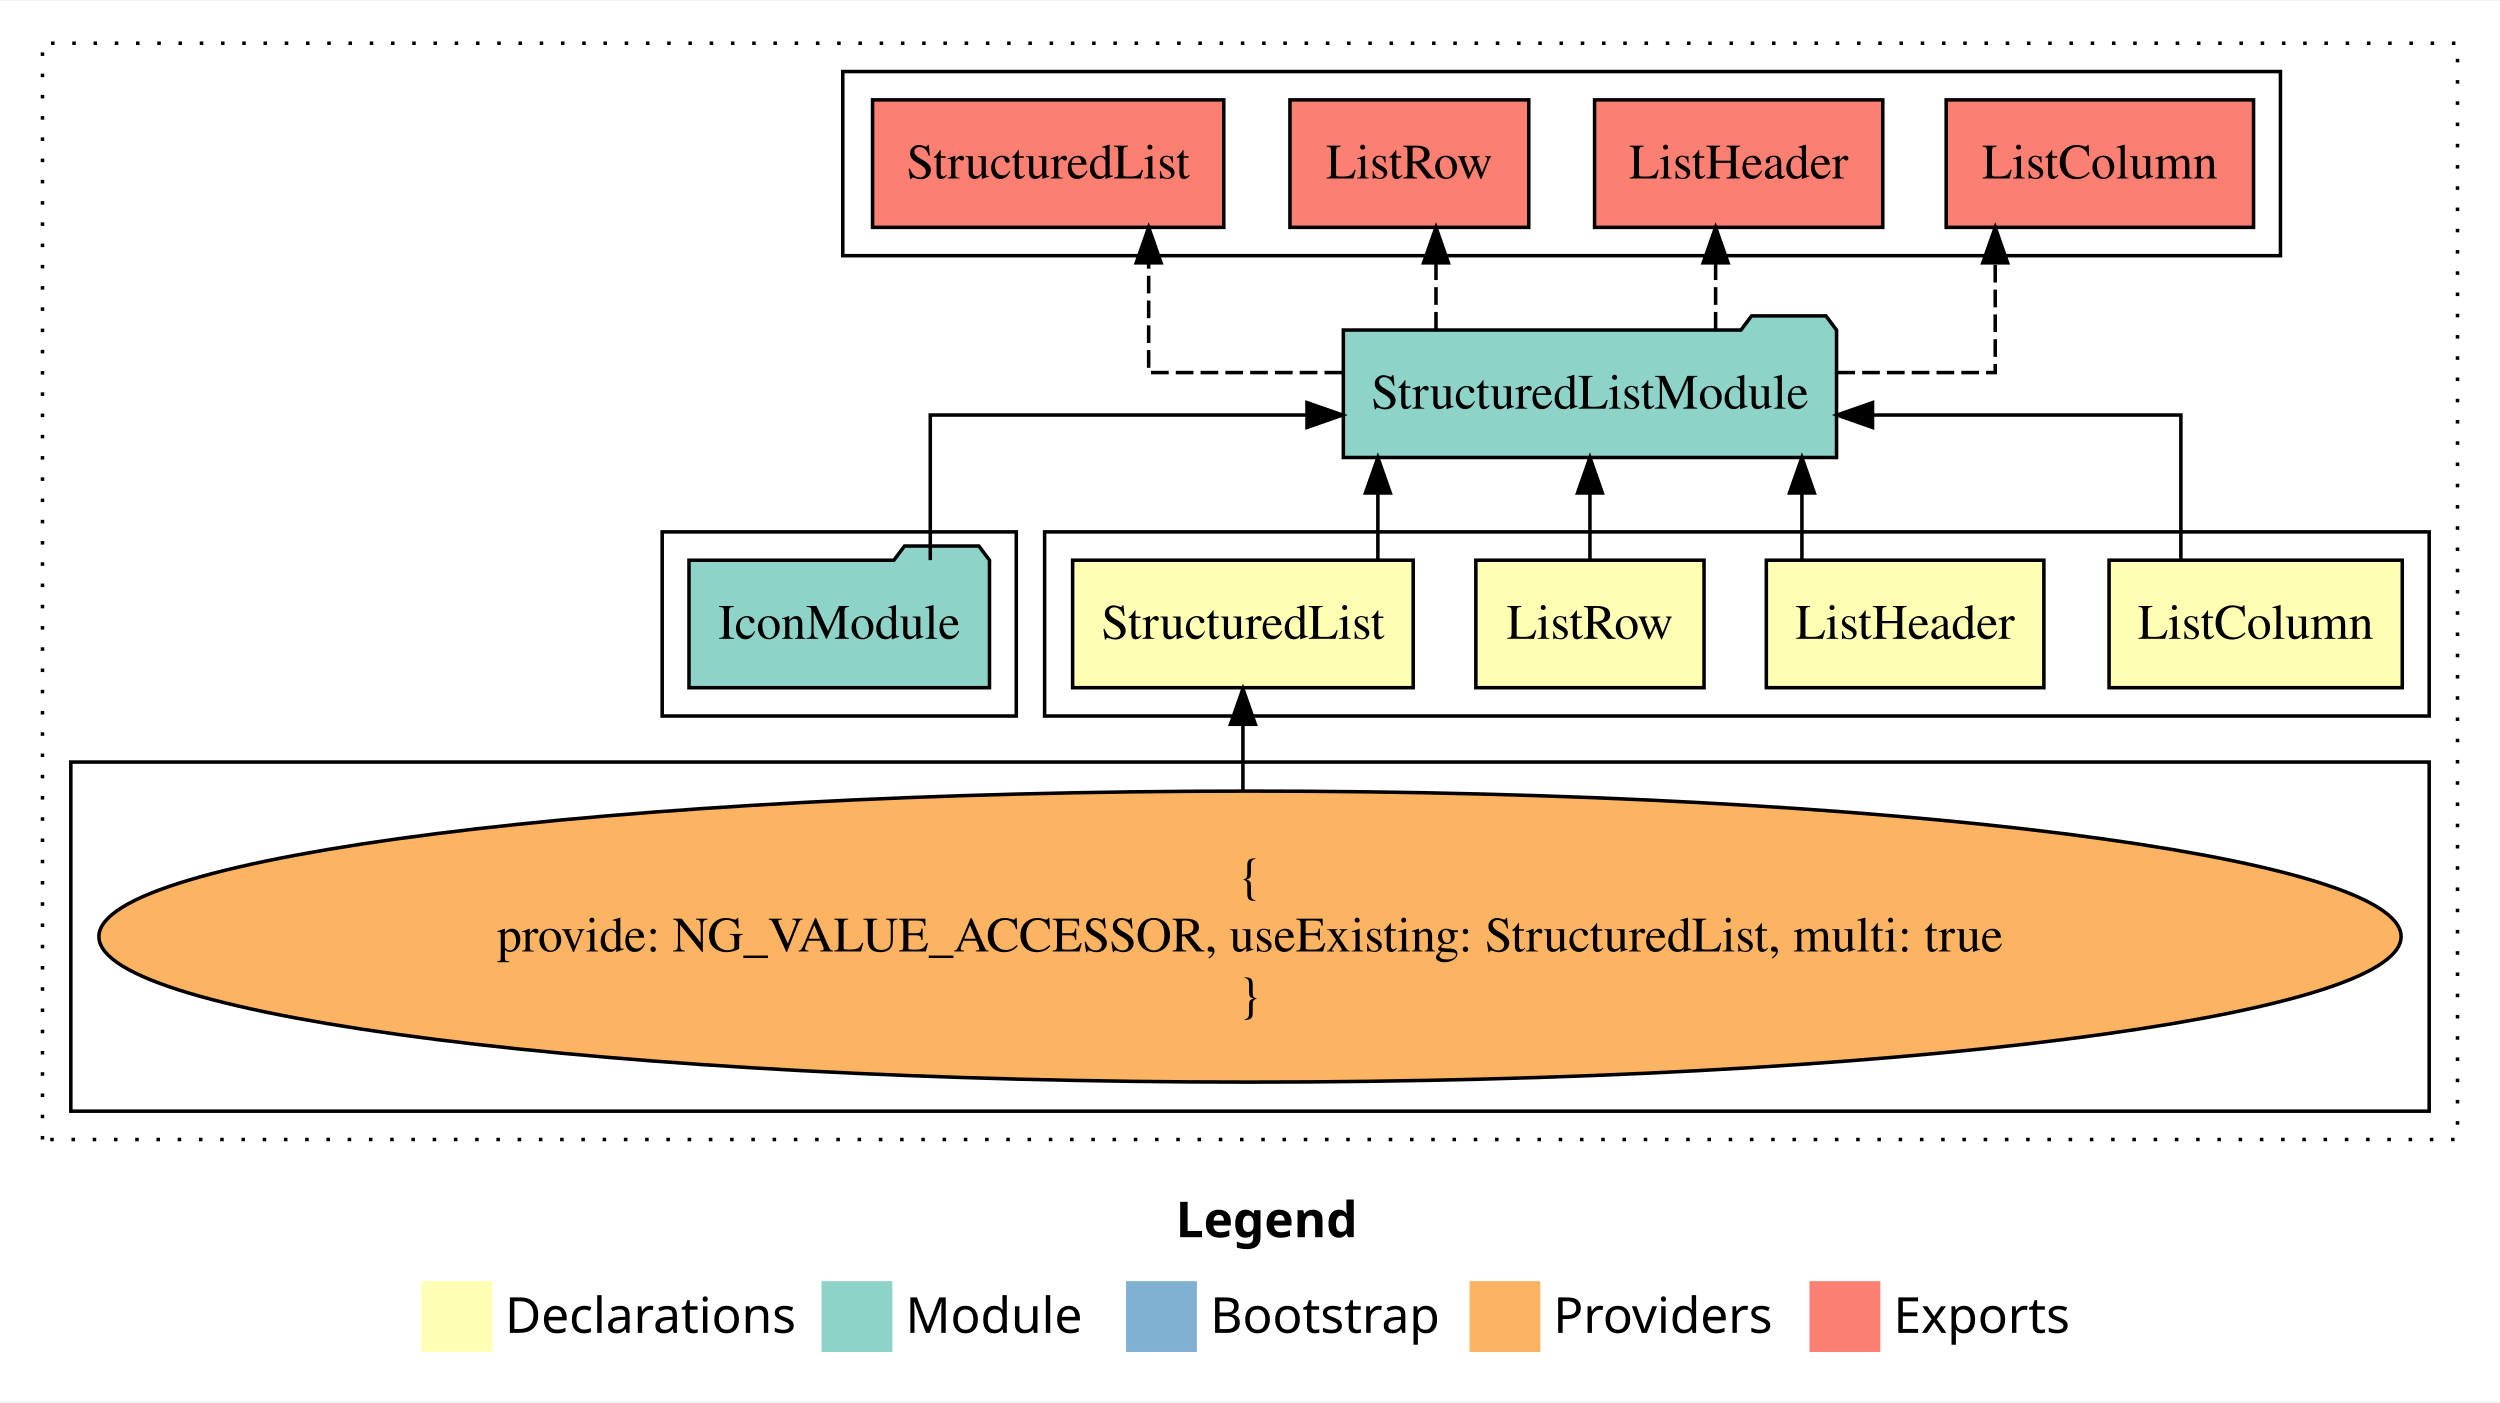
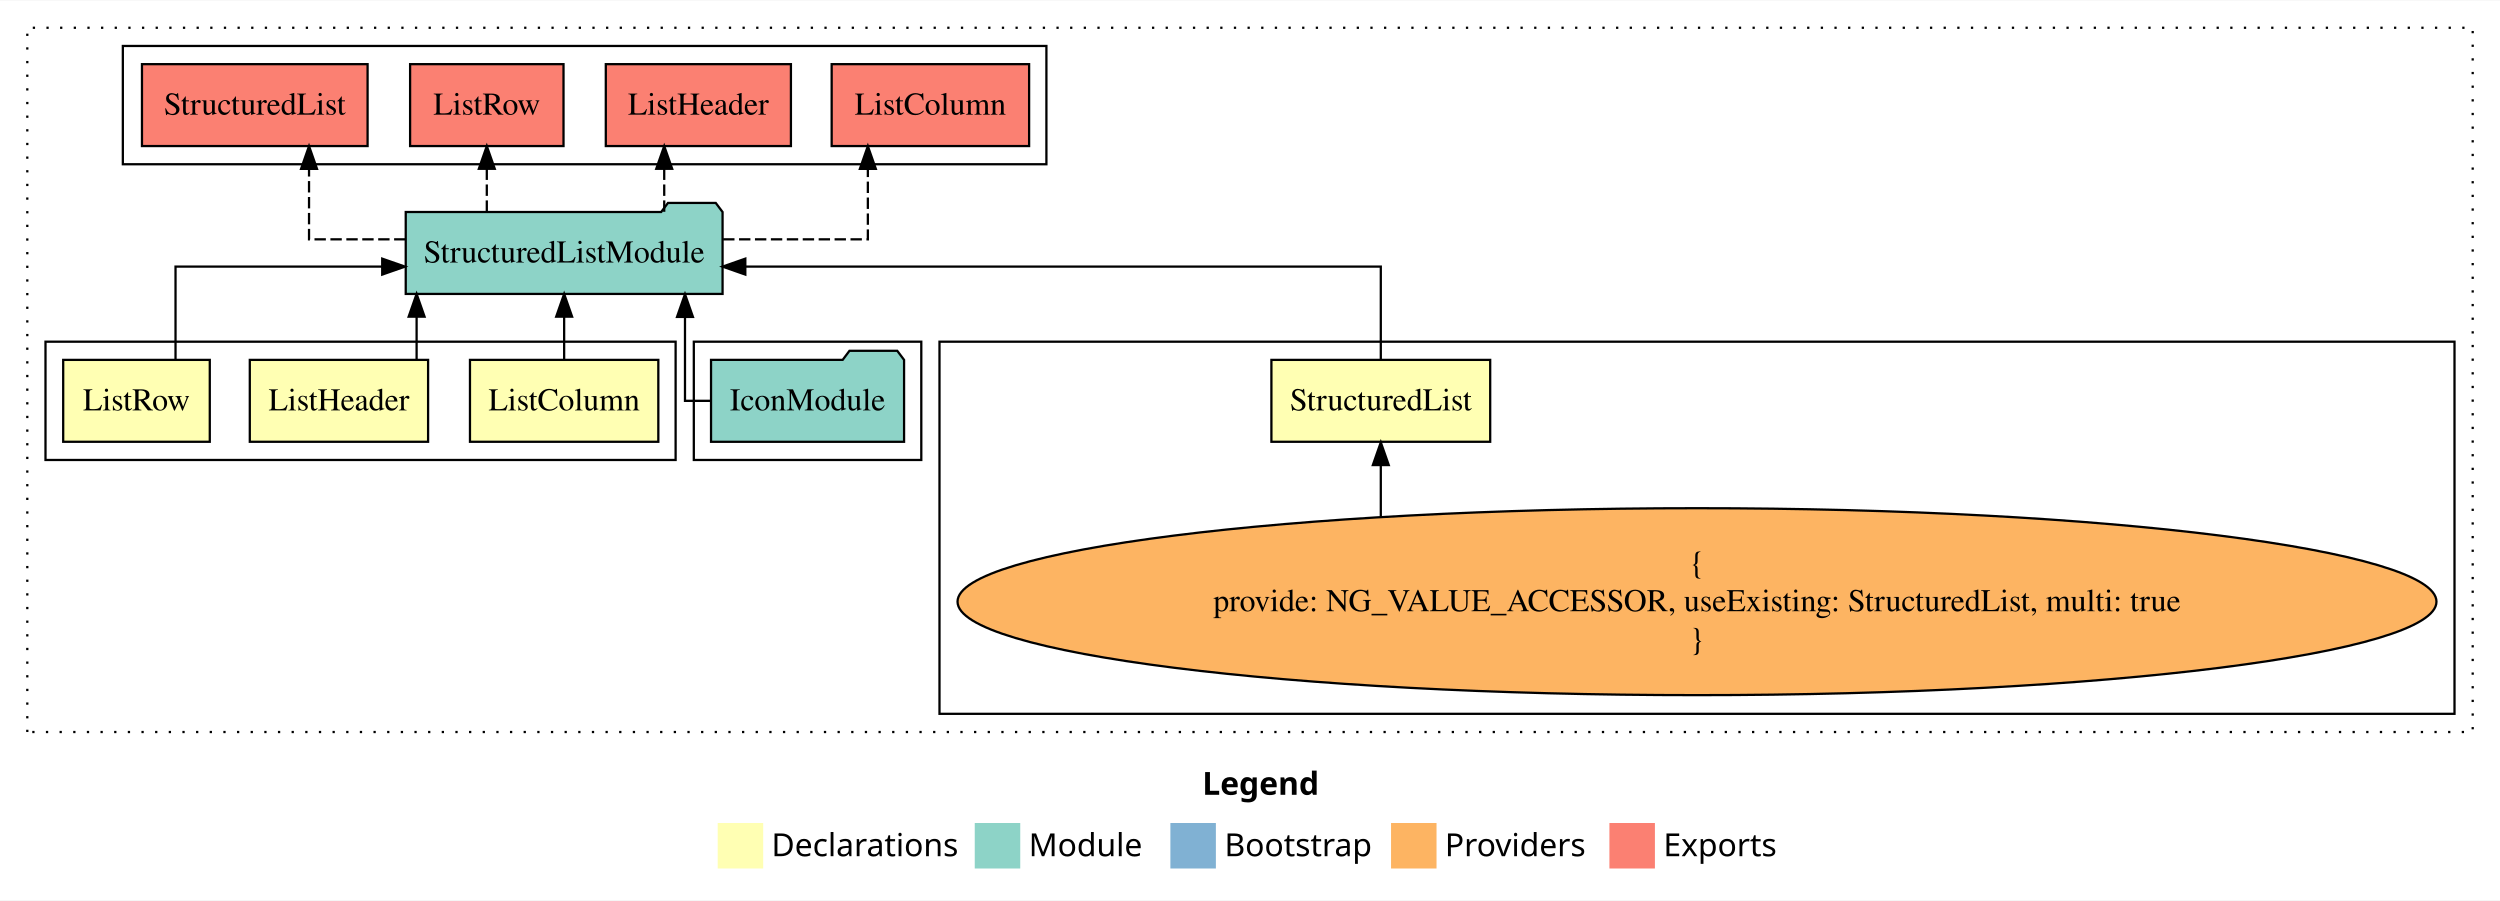
- <svg xmlns="http://www.w3.org/2000/svg" width="706pt" height="396pt" viewBox="0.00 0.00 706.00 395.59">
+ <svg xmlns="http://www.w3.org/2000/svg" width="1099pt" height="396pt" viewBox="0.00 0.00 1099.00 395.59">
  <g id="graph0" class="graph" transform="scale(1 1) rotate(0) translate(4 391.59)">
-     <polygon fill="white" stroke="transparent" points="-4,4 -4,-391.59 702,-391.59 702,4 -4,4" />
-     <text text-anchor="start" x="328.01" y="-42.4" font-family="Times-12" font-weight="bold" font-size="14.00">Legend</text>
-     <polygon fill="#ffffb3" stroke="transparent" points="115,-10 115,-30 135,-30 135,-10 115,-10" />
-     <text text-anchor="start" x="138.63" y="-15.4" font-family="Times-12" font-size="14.00">  Declarations</text>
-     <polygon fill="#8dd3c7" stroke="transparent" points="228,-10 228,-30 248,-30 248,-10 228,-10" />
-     <text text-anchor="start" x="251.73" y="-15.4" font-family="Times-12" font-size="14.00">  Module</text>
-     <polygon fill="#80b1d3" stroke="transparent" points="314,-10 314,-30 334,-30 334,-10 314,-10" />
-     <text text-anchor="start" x="337.78" y="-15.4" font-family="Times-12" font-size="14.00">  Bootstrap</text>
-     <polygon fill="#fdb462" stroke="transparent" points="411,-10 411,-30 431,-30 431,-10 411,-10" />
-     <text text-anchor="start" x="434.67" y="-15.4" font-family="Times-12" font-size="14.00">  Providers</text>
-     <polygon fill="#fb8072" stroke="transparent" points="507,-10 507,-30 527,-30 527,-10 507,-10" />
-     <text text-anchor="start" x="530.73" y="-15.4" font-family="Times-12" font-size="14.00">  Exports</text>
+     <polygon fill="white" stroke="transparent" points="-4,4 -4,-391.59 1095,-391.59 1095,4 -4,4" />
+     <text text-anchor="start" x="524.51" y="-42.4" font-family="Times-12" font-weight="bold" font-size="14.00">Legend</text>
+     <polygon fill="#ffffb3" stroke="transparent" points="311.5,-10 311.5,-30 331.5,-30 331.5,-10 311.5,-10" />
+     <text text-anchor="start" x="335.13" y="-15.4" font-family="Times-12" font-size="14.00">  Declarations</text>
+     <polygon fill="#8dd3c7" stroke="transparent" points="424.5,-10 424.5,-30 444.5,-30 444.5,-10 424.5,-10" />
+     <text text-anchor="start" x="448.23" y="-15.4" font-family="Times-12" font-size="14.00">  Module</text>
+     <polygon fill="#80b1d3" stroke="transparent" points="510.5,-10 510.5,-30 530.5,-30 530.5,-10 510.5,-10" />
+     <text text-anchor="start" x="534.28" y="-15.4" font-family="Times-12" font-size="14.00">  Bootstrap</text>
+     <polygon fill="#fdb462" stroke="transparent" points="607.5,-10 607.5,-30 627.5,-30 627.5,-10 607.5,-10" />
+     <text text-anchor="start" x="631.17" y="-15.4" font-family="Times-12" font-size="14.00">  Providers</text>
+     <polygon fill="#fb8072" stroke="transparent" points="703.5,-10 703.5,-30 723.5,-30 723.5,-10 703.5,-10" />
+     <text text-anchor="start" x="727.23" y="-15.4" font-family="Times-12" font-size="14.00">  Exports</text>
    <g id="clust1" class="cluster">
-       <polygon fill="none" stroke="black" stroke-dasharray="1,5" points="8,-70 8,-379.59 690,-379.59 690,-70 8,-70" />
+       <polygon fill="none" stroke="black" stroke-dasharray="1,5" points="8,-70 8,-379.59 1083,-379.59 1083,-70 8,-70" />
+     </g>
+     <g id="clust6" class="cluster">
+       <polygon fill="none" stroke="black" points="409,-78 409,-241.59 1075,-241.59 1075,-78 409,-78" />
+     </g>
+     <g id="clust7" class="cluster">
+       <polygon fill="none" stroke="black" points="301,-189.59 301,-241.59 401,-241.59 401,-189.59 301,-189.59" />
    </g>
    <g id="clust8" class="cluster">
-       <polygon fill="none" stroke="black" points="234,-319.59 234,-371.59 640,-371.59 640,-319.59 234,-319.59" />
+       <polygon fill="none" stroke="black" points="50,-319.59 50,-371.59 456,-371.59 456,-319.59 50,-319.59" />
    </g>
    <g id="clust2" class="cluster">
-       <polygon fill="none" stroke="black" points="291,-189.59 291,-241.59 682,-241.59 682,-189.59 291,-189.59" />
-     </g>
-     <g id="clust6" class="cluster">
-       <polygon fill="none" stroke="black" points="16,-78 16,-176.59 682,-176.59 682,-78 16,-78" />
-     </g>
-     <g id="clust7" class="cluster">
-       <polygon fill="none" stroke="black" points="183,-189.59 183,-241.59 283,-241.59 283,-189.59 183,-189.59" />
+       <polygon fill="none" stroke="black" points="16,-189.59 16,-241.59 293,-241.59 293,-189.59 16,-189.59" />
    </g>
    <g id="node1" class="node">
-       <polygon fill="#ffffb3" stroke="black" points="674.4,-233.59 591.6,-233.59 591.6,-197.59 674.4,-197.59 674.4,-233.59" />
-       <text text-anchor="middle" x="633" y="-211.39" font-family="Times,serif" font-size="14.00">ListColumn</text>
+       <polygon fill="#ffffb3" stroke="black" points="285.4,-233.59 202.6,-233.59 202.6,-197.59 285.4,-197.59 285.4,-233.59" />
+       <text text-anchor="middle" x="244" y="-211.39" font-family="Times,serif" font-size="14.00">ListColumn</text>
    </g>
    <g id="node5" class="node">
-       <polygon fill="#8dd3c7" stroke="black" points="514.64,-298.59 511.64,-302.59 490.64,-302.59 487.64,-298.59 375.36,-298.59 375.36,-262.59 514.64,-262.59 514.64,-298.59" />
-       <text text-anchor="middle" x="445" y="-276.39" font-family="Times,serif" font-size="14.00">StructuredListModule</text>
+       <polygon fill="#8dd3c7" stroke="black" points="313.64,-298.59 310.64,-302.59 289.64,-302.59 286.64,-298.59 174.36,-298.59 174.36,-262.59 313.64,-262.59 313.64,-298.59" />
+       <text text-anchor="middle" x="244" y="-276.39" font-family="Times,serif" font-size="14.00">StructuredListModule</text>
    </g>
    <g id="edge1" class="edge">
-       <path fill="none" stroke="black" d="M611.88,-233.61C611.88,-250.96 611.88,-274.59 611.88,-274.59 611.88,-274.59 524.8,-274.59 524.8,-274.59" />
-       <polygon fill="black" stroke="black" points="524.8,-271.09 514.8,-274.59 524.8,-278.09 524.8,-271.09" />
+       <path fill="none" stroke="black" d="M244,-233.7C244,-233.7 244,-252.58 244,-252.58" />
+       <polygon fill="black" stroke="black" points="240.5,-252.58 244,-262.58 247.5,-252.58 240.5,-252.58" />
    </g>
    <g id="node2" class="node">
-       <polygon fill="#ffffb3" stroke="black" points="573.19,-233.59 494.81,-233.59 494.81,-197.59 573.19,-197.59 573.19,-233.59" />
-       <text text-anchor="middle" x="534" y="-211.39" font-family="Times,serif" font-size="14.00">ListHeader</text>
+       <polygon fill="#ffffb3" stroke="black" points="184.19,-233.59 105.81,-233.59 105.81,-197.59 184.19,-197.59 184.19,-233.59" />
+       <text text-anchor="middle" x="145" y="-211.39" font-family="Times,serif" font-size="14.00">ListHeader</text>
    </g>
    <g id="edge2" class="edge">
-       <path fill="none" stroke="black" d="M504.86,-233.7C504.86,-233.7 504.86,-252.58 504.86,-252.58" />
-       <polygon fill="black" stroke="black" points="501.36,-252.58 504.86,-262.58 508.36,-252.58 501.36,-252.58" />
+       <path fill="none" stroke="black" d="M179.14,-233.7C179.14,-233.7 179.14,-252.58 179.14,-252.58" />
+       <polygon fill="black" stroke="black" points="175.64,-252.58 179.14,-262.58 182.64,-252.58 175.64,-252.58" />
    </g>
    <g id="node3" class="node">
-       <polygon fill="#ffffb3" stroke="black" points="477.22,-233.59 412.78,-233.59 412.78,-197.59 477.22,-197.59 477.22,-233.59" />
-       <text text-anchor="middle" x="445" y="-211.39" font-family="Times,serif" font-size="14.00">ListRow</text>
+       <polygon fill="#ffffb3" stroke="black" points="88.22,-233.59 23.78,-233.59 23.78,-197.59 88.22,-197.59 88.22,-233.59" />
+       <text text-anchor="middle" x="56" y="-211.39" font-family="Times,serif" font-size="14.00">ListRow</text>
    </g>
    <g id="edge3" class="edge">
-       <path fill="none" stroke="black" d="M445,-233.7C445,-233.7 445,-252.58 445,-252.58" />
-       <polygon fill="black" stroke="black" points="441.5,-252.58 445,-262.58 448.5,-252.58 441.5,-252.58" />
+       <path fill="none" stroke="black" d="M73.16,-233.61C73.16,-250.96 73.16,-274.59 73.16,-274.59 73.16,-274.59 164.02,-274.59 164.02,-274.59" />
+       <polygon fill="black" stroke="black" points="164.02,-278.09 174.02,-274.59 164.02,-271.09 164.02,-278.09" />
    </g>
    <g id="node4" class="node">
-       <polygon fill="#ffffb3" stroke="black" points="395.09,-233.59 298.91,-233.59 298.91,-197.59 395.09,-197.59 395.09,-233.59" />
-       <text text-anchor="middle" x="347" y="-211.39" font-family="Times,serif" font-size="14.00">StructuredList</text>
+       <polygon fill="#ffffb3" stroke="black" points="651.09,-233.59 554.91,-233.59 554.91,-197.59 651.09,-197.59 651.09,-233.59" />
+       <text text-anchor="middle" x="603" y="-211.39" font-family="Times,serif" font-size="14.00">StructuredList</text>
    </g>
    <g id="edge4" class="edge">
-       <path fill="none" stroke="black" d="M385.11,-233.7C385.11,-233.7 385.11,-252.58 385.11,-252.58" />
-       <polygon fill="black" stroke="black" points="381.61,-252.58 385.11,-262.58 388.61,-252.58 381.61,-252.58" />
+       <path fill="none" stroke="black" d="M603,-233.61C603,-250.96 603,-274.59 603,-274.59 603,-274.59 323.64,-274.59 323.64,-274.59" />
+       <polygon fill="black" stroke="black" points="323.64,-271.09 313.64,-274.59 323.64,-278.09 323.64,-271.09" />
    </g>
    <g id="node8" class="node">
-       <polygon fill="#fb8072" stroke="black" points="632.4,-363.59 545.6,-363.59 545.6,-327.59 632.4,-327.59 632.4,-363.59" />
-       <text text-anchor="middle" x="589" y="-341.39" font-family="Times,serif" font-size="14.00">ListColumn </text>
+       <polygon fill="#fb8072" stroke="black" points="448.4,-363.59 361.6,-363.59 361.6,-327.59 448.4,-327.59 448.4,-363.59" />
+       <text text-anchor="middle" x="405" y="-341.39" font-family="Times,serif" font-size="14.00">ListColumn </text>
    </g>
    <g id="edge7" class="edge">
-       <path fill="none" stroke="black" stroke-dasharray="5,2" d="M514.87,-286.59C538.7,-286.59 559.45,-286.59 559.45,-286.59 559.45,-286.59 559.45,-317.57 559.45,-317.57" />
-       <polygon fill="black" stroke="black" points="555.95,-317.57 559.45,-327.57 562.95,-317.57 555.95,-317.57" />
+       <path fill="none" stroke="black" stroke-dasharray="5,2" d="M313.88,-286.59C346.18,-286.59 377.51,-286.59 377.51,-286.59 377.51,-286.59 377.51,-317.57 377.51,-317.57" />
+       <polygon fill="black" stroke="black" points="374.01,-317.57 377.51,-327.57 381.01,-317.57 374.01,-317.57" />
    </g>
    <g id="node9" class="node">
-       <polygon fill="#fb8072" stroke="black" points="527.69,-363.59 446.31,-363.59 446.31,-327.59 527.69,-327.59 527.69,-363.59" />
-       <text text-anchor="middle" x="487" y="-341.39" font-family="Times,serif" font-size="14.00">ListHeader </text>
+       <polygon fill="#fb8072" stroke="black" points="343.69,-363.59 262.31,-363.59 262.31,-327.59 343.69,-327.59 343.69,-363.59" />
+       <text text-anchor="middle" x="303" y="-341.39" font-family="Times,serif" font-size="14.00">ListHeader </text>
    </g>
    <g id="edge8" class="edge">
-       <path fill="none" stroke="black" stroke-dasharray="5,2" d="M480.49,-298.7C480.49,-298.7 480.49,-317.58 480.49,-317.58" />
-       <polygon fill="black" stroke="black" points="476.99,-317.58 480.49,-327.58 483.99,-317.58 476.99,-317.58" />
+       <path fill="none" stroke="black" stroke-dasharray="5,2" d="M287.99,-298.7C287.99,-298.7 287.99,-317.58 287.99,-317.58" />
+       <polygon fill="black" stroke="black" points="284.49,-317.58 287.99,-327.58 291.49,-317.58 284.49,-317.58" />
    </g>
    <g id="node10" class="node">
-       <polygon fill="#fb8072" stroke="black" points="427.72,-363.59 360.28,-363.59 360.28,-327.59 427.72,-327.59 427.72,-363.59" />
-       <text text-anchor="middle" x="394" y="-341.39" font-family="Times,serif" font-size="14.00">ListRow </text>
+       <polygon fill="#fb8072" stroke="black" points="243.72,-363.59 176.28,-363.59 176.28,-327.59 243.72,-327.59 243.72,-363.59" />
+       <text text-anchor="middle" x="210" y="-341.39" font-family="Times,serif" font-size="14.00">ListRow </text>
    </g>
    <g id="edge9" class="edge">
-       <path fill="none" stroke="black" stroke-dasharray="5,2" d="M401.52,-298.7C401.52,-298.7 401.52,-317.58 401.52,-317.58" />
-       <polygon fill="black" stroke="black" points="398.02,-317.58 401.52,-327.58 405.02,-317.58 398.02,-317.58" />
+       <path fill="none" stroke="black" stroke-dasharray="5,2" d="M210,-298.7C210,-298.7 210,-317.58 210,-317.58" />
+       <polygon fill="black" stroke="black" points="206.5,-317.58 210,-327.58 213.5,-317.58 206.5,-317.58" />
    </g>
    <g id="node11" class="node">
-       <polygon fill="#fb8072" stroke="black" points="341.59,-363.59 242.41,-363.59 242.41,-327.59 341.59,-327.59 341.59,-363.59" />
-       <text text-anchor="middle" x="292" y="-341.39" font-family="Times,serif" font-size="14.00">StructuredList </text>
+       <polygon fill="#fb8072" stroke="black" points="157.59,-363.59 58.41,-363.59 58.41,-327.59 157.59,-327.59 157.59,-363.59" />
+       <text text-anchor="middle" x="108" y="-341.39" font-family="Times,serif" font-size="14.00">StructuredList </text>
    </g>
    <g id="edge10" class="edge">
-       <path fill="none" stroke="black" stroke-dasharray="5,2" d="M375.04,-286.59C346.63,-286.59 320.38,-286.59 320.38,-286.59 320.38,-286.59 320.38,-317.57 320.38,-317.57" />
-       <polygon fill="black" stroke="black" points="316.88,-317.57 320.38,-327.57 323.88,-317.57 316.88,-317.57" />
+       <path fill="none" stroke="black" stroke-dasharray="5,2" d="M174.25,-286.59C151.44,-286.59 131.85,-286.59 131.85,-286.59 131.85,-286.59 131.85,-317.57 131.85,-317.57" />
+       <polygon fill="black" stroke="black" points="128.35,-317.57 131.85,-327.57 135.35,-317.57 128.35,-317.57" />
    </g>
    <g id="node6" class="node">
-       <ellipse fill="#fdb462" stroke="black" cx="349" cy="-127.3" rx="325.07" ry="41.09" />
-       <text text-anchor="middle" x="349" y="-139.9" font-family="Times,serif" font-size="14.00">{</text>
-       <text text-anchor="middle" x="349" y="-123.1" font-family="Times,serif" font-size="14.00">    provide: NG_VALUE_ACCESSOR, useExisting: StructuredList, multi: true</text>
-       <text text-anchor="middle" x="349" y="-106.3" font-family="Times,serif" font-size="14.00">}</text>
+       <ellipse fill="#fdb462" stroke="black" cx="742" cy="-127.3" rx="325.07" ry="41.09" />
+       <text text-anchor="middle" x="742" y="-139.9" font-family="Times,serif" font-size="14.00">{</text>
+       <text text-anchor="middle" x="742" y="-123.1" font-family="Times,serif" font-size="14.00">    provide: NG_VALUE_ACCESSOR, useExisting: StructuredList, multi: true</text>
+       <text text-anchor="middle" x="742" y="-106.3" font-family="Times,serif" font-size="14.00">}</text>
    </g>
    <g id="edge5" class="edge">
-       <path fill="none" stroke="black" d="M347,-168.6C347,-168.6 347,-187.26 347,-187.26" />
-       <polygon fill="black" stroke="black" points="343.5,-187.26 347,-197.26 350.5,-187.26 343.5,-187.26" />
+       <path fill="none" stroke="black" d="M603,-164.74C603,-164.74 603,-187.34 603,-187.34" />
+       <polygon fill="black" stroke="black" points="599.5,-187.34 603,-197.34 606.5,-187.34 599.5,-187.34" />
    </g>
    <g id="node7" class="node">
-       <polygon fill="#8dd3c7" stroke="black" points="275.43,-233.59 272.43,-237.59 251.43,-237.59 248.43,-233.59 190.57,-233.59 190.57,-197.59 275.43,-197.59 275.43,-233.59" />
-       <text text-anchor="middle" x="233" y="-211.39" font-family="Times,serif" font-size="14.00">IconModule</text>
+       <polygon fill="#8dd3c7" stroke="black" points="393.43,-233.59 390.43,-237.59 369.43,-237.59 366.43,-233.59 308.57,-233.59 308.57,-197.59 393.43,-197.59 393.43,-233.59" />
+       <text text-anchor="middle" x="351" y="-211.39" font-family="Times,serif" font-size="14.00">IconModule</text>
    </g>
    <g id="edge6" class="edge">
-       <path fill="none" stroke="black" d="M258.71,-233.61C258.71,-250.96 258.71,-274.59 258.71,-274.59 258.71,-274.59 365.1,-274.59 365.1,-274.59" />
-       <polygon fill="black" stroke="black" points="365.1,-278.09 375.1,-274.59 365.1,-271.09 365.1,-278.09" />
+       <path fill="none" stroke="black" d="M308.54,-215.59C301.87,-215.59 297.12,-215.59 297.12,-215.59 297.12,-215.59 297.12,-252.48 297.12,-252.48" />
+       <polygon fill="black" stroke="black" points="293.62,-252.48 297.12,-262.48 300.62,-252.48 293.62,-252.48" />
    </g>
  </g>
</svg>
